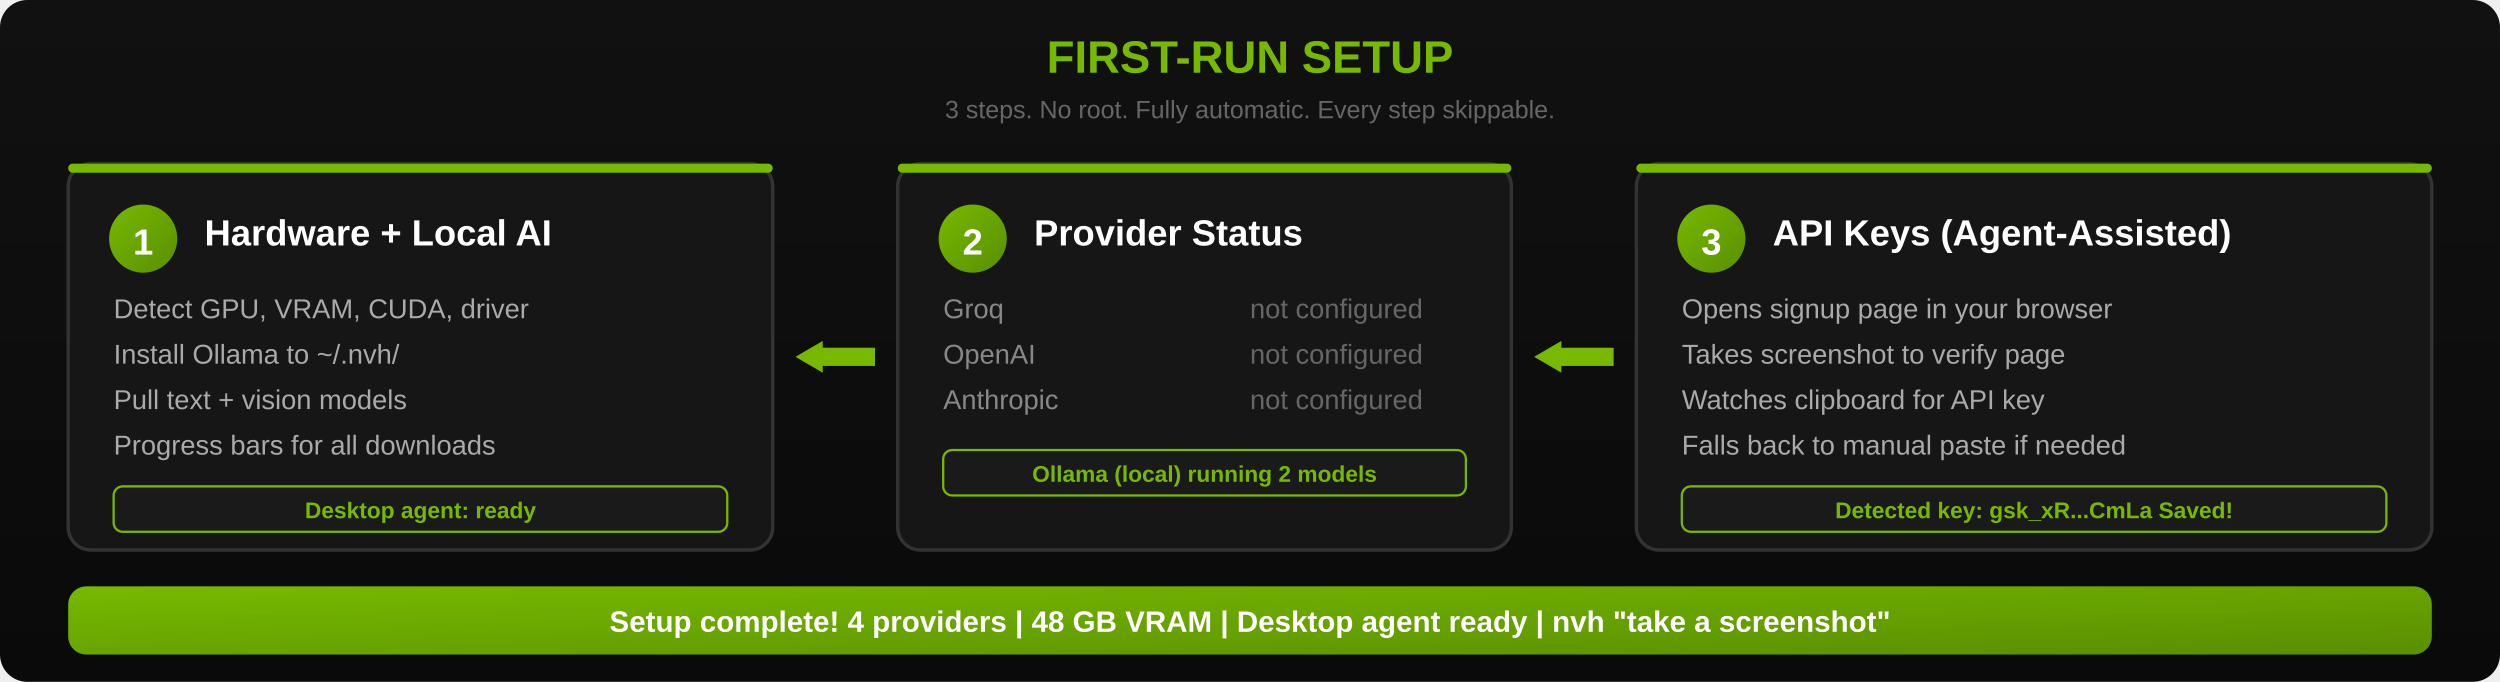
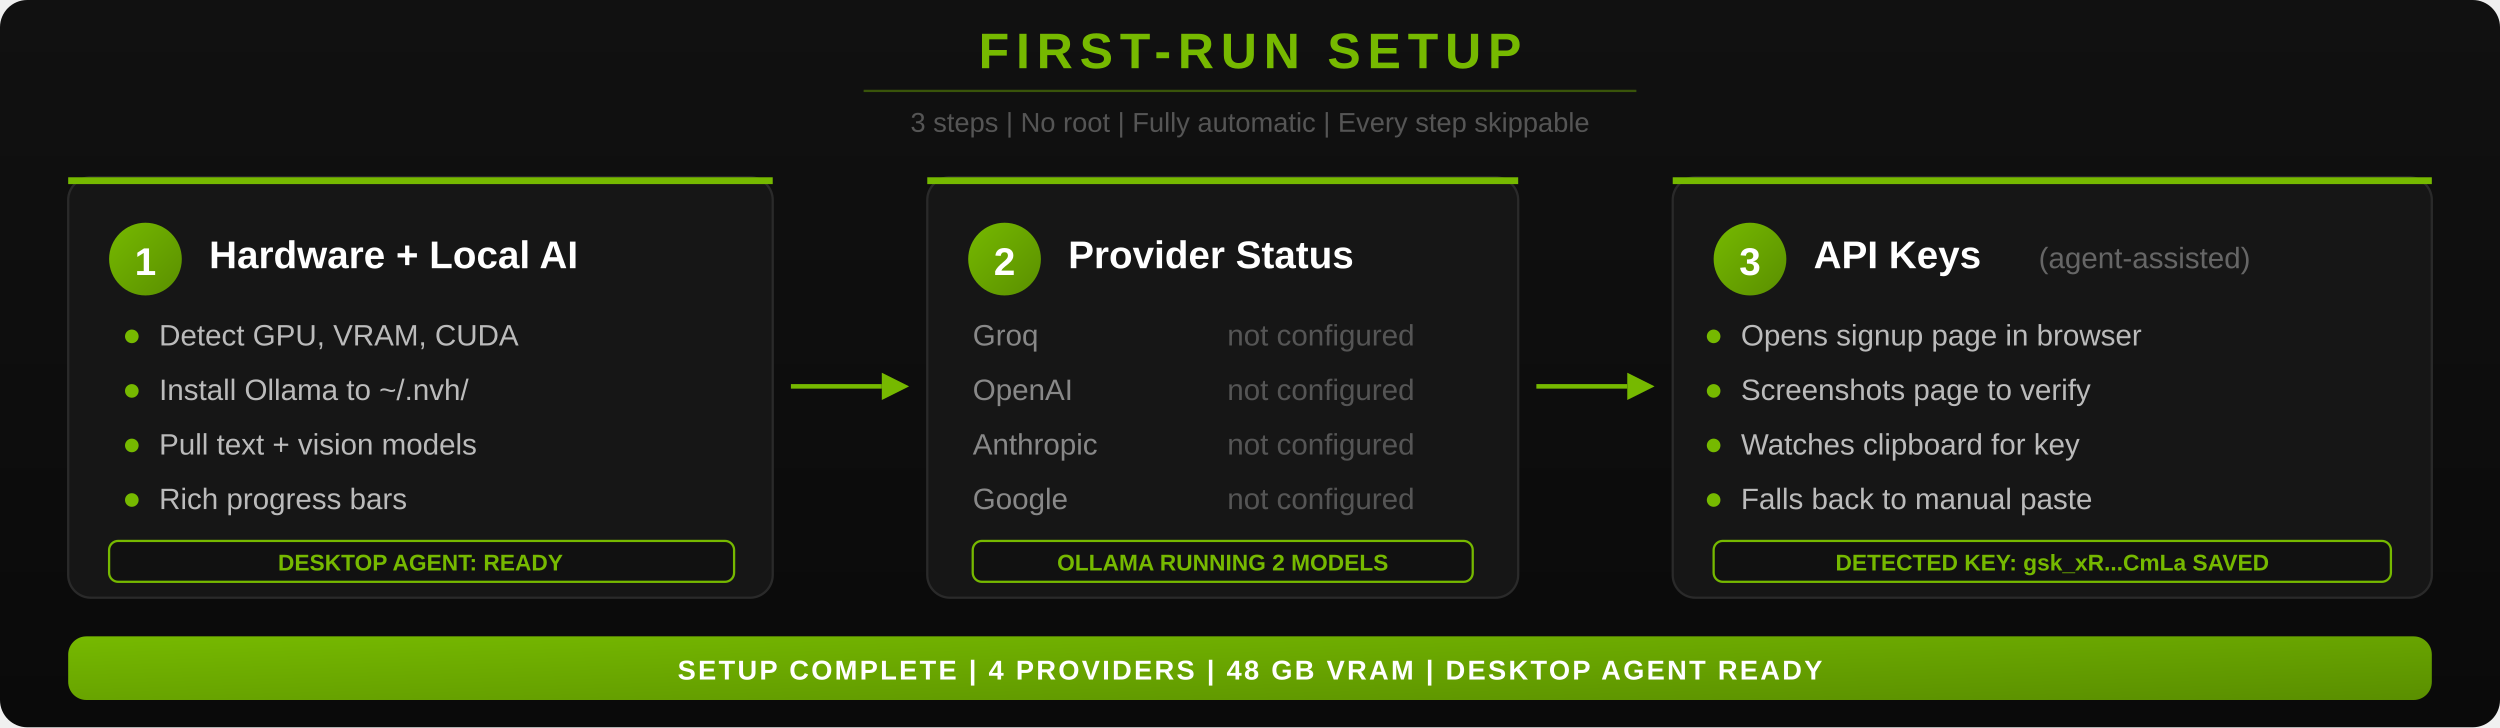
- <svg xmlns="http://www.w3.org/2000/svg" viewBox="0 0 1100 300" font-family="'Segoe UI','Helvetica Neue',Arial,sans-serif">
+ <svg xmlns="http://www.w3.org/2000/svg" viewBox="0 0 1100 320" font-family="'Segoe UI','Helvetica Neue',Arial,sans-serif">
  <defs>
-     <linearGradient id="bg" x1="0%" y1="0%" x2="0%" y2="100%">
-       <stop offset="0%" style="stop-color:#111111" />
+     <linearGradient id="sf-bg" x1="0%" y1="0%" x2="0%" y2="100%">
+       <stop offset="0%" style="stop-color:#111" />
      <stop offset="100%" style="stop-color:#0a0a0a" />
    </linearGradient>
-     <linearGradient id="nv" x1="0%" y1="0%" x2="100%" y2="100%">
+     <linearGradient id="sf-nv" x1="0%" y1="0%" x2="100%" y2="100%">
      <stop offset="0%" style="stop-color:#76B900" />
      <stop offset="100%" style="stop-color:#5a8f00" />
    </linearGradient>
  </defs>
-   <rect width="1100" height="300" rx="12" fill="url(#bg)" />
-   <text x="550" y="32" text-anchor="middle" fill="#76B900" font-size="20" font-weight="bold">FIRST-RUN SETUP</text>
-   <text x="550" y="52" text-anchor="middle" fill="#666" font-size="11">3 steps. No root. Fully automatic. Every step skippable.</text>
-   <rect x="30" y="72" width="310" height="170" rx="10" fill="#161616" stroke="#333" stroke-width="1.5" />
-   <rect x="30" y="72" width="310" height="4" rx="2" fill="#76B900" />
-   <rect x="48" y="90" width="30" height="30" rx="15" fill="url(#nv)" />
-   <text x="63" y="112" text-anchor="middle" fill="white" font-size="16" font-weight="bold">1</text>
-   <text x="90" y="108" fill="white" font-size="16" font-weight="bold">Hardware + Local AI</text>
-   <text x="50" y="140" fill="#aaa" font-size="12">Detect GPU, VRAM, CUDA, driver</text>
-   <text x="50" y="160" fill="#aaa" font-size="12">Install Ollama to ~/.nvh/</text>
-   <text x="50" y="180" fill="#aaa" font-size="12">Pull text + vision models</text>
-   <text x="50" y="200" fill="#aaa" font-size="12">Progress bars for all downloads</text>
-   <rect x="50" y="214" width="270" height="20" rx="4" fill="#1a1a1a" stroke="#76B900" stroke-width="1" />
-   <text x="185" y="228" text-anchor="middle" fill="#76B900" font-size="10" font-weight="bold">Desktop agent: ready</text>
-   <polygon points="350,157 362,150 362,153 385,153 385,161 362,161 362,164" fill="#76B900" />
-   <rect x="395" y="72" width="270" height="170" rx="10" fill="#161616" stroke="#333" stroke-width="1.5" />
-   <rect x="395" y="72" width="270" height="4" rx="2" fill="#76B900" />
-   <rect x="413" y="90" width="30" height="30" rx="15" fill="url(#nv)" />
-   <text x="428" y="112" text-anchor="middle" fill="white" font-size="16" font-weight="bold">2</text>
-   <text x="455" y="108" fill="white" font-size="16" font-weight="bold">Provider Status</text>
-   <text x="415" y="140" fill="#888" font-size="12">Groq</text>
-   <text x="550" y="140" fill="#666" font-size="12">not configured</text>
-   <text x="415" y="160" fill="#888" font-size="12">OpenAI</text>
-   <text x="550" y="160" fill="#666" font-size="12">not configured</text>
-   <text x="415" y="180" fill="#888" font-size="12">Anthropic</text>
-   <text x="550" y="180" fill="#666" font-size="12">not configured</text>
-   <rect x="415" y="198" width="230" height="20" rx="4" fill="#1a1a1a" stroke="#76B900" stroke-width="1" />
-   <text x="530" y="212" text-anchor="middle" fill="#76B900" font-size="10" font-weight="bold">Ollama (local)  running  2 models</text>
-   <polygon points="675,157 687,150 687,153 710,153 710,161 687,161 687,164" fill="#76B900" />
-   <rect x="720" y="72" width="350" height="170" rx="10" fill="#161616" stroke="#333" stroke-width="1.5" />
-   <rect x="720" y="72" width="350" height="4" rx="2" fill="#76B900" />
-   <rect x="738" y="90" width="30" height="30" rx="15" fill="url(#nv)" />
-   <text x="753" y="112" text-anchor="middle" fill="white" font-size="16" font-weight="bold">3</text>
-   <text x="780" y="108" fill="white" font-size="16" font-weight="bold">API Keys (Agent-Assisted)</text>
-   <text x="740" y="140" fill="#aaa" font-size="12">Opens signup page in your browser</text>
-   <text x="740" y="160" fill="#aaa" font-size="12">Takes screenshot to verify page</text>
-   <text x="740" y="180" fill="#aaa" font-size="12">Watches clipboard for API key</text>
-   <text x="740" y="200" fill="#aaa" font-size="12">Falls back to manual paste if needed</text>
-   <rect x="740" y="214" width="310" height="20" rx="4" fill="#1a1a1a" stroke="#76B900" stroke-width="1" />
-   <text x="895" y="228" text-anchor="middle" fill="#76B900" font-size="10" font-weight="bold">Detected key: gsk_xR...CmLa  Saved!</text>
-   <rect x="30" y="258" width="1040" height="30" rx="8" fill="url(#nv)" />
-   <text x="550" y="278" text-anchor="middle" fill="white" font-size="13" font-weight="bold">Setup complete!  4 providers  |  48 GB VRAM  |  Desktop agent ready  |  nvh "take a screenshot"</text>
+   <rect width="1100" height="320" rx="12" fill="url(#sf-bg)" />
+   <text x="550" y="30" text-anchor="middle" fill="#76B900" font-size="22" font-weight="bold" letter-spacing="3">FIRST-RUN SETUP</text>
+   <line x1="380" y1="40" x2="720" y2="40" stroke="#76B900" stroke-width="1" opacity="0.4" />
+   <text x="550" y="58" text-anchor="middle" fill="#555" font-size="12">3 steps  |  No root  |  Fully automatic  |  Every step skippable</text>
+   <rect x="30" y="78" width="310" height="185" rx="10" fill="#161616" stroke="#2a2a2a" stroke-width="1" />
+   <rect x="30" y="78" width="310" height="3" fill="#76B900" />
+   <rect x="48" y="98" width="32" height="32" rx="16" fill="url(#sf-nv)" />
+   <text x="64" y="121" text-anchor="middle" fill="white" font-size="17" font-weight="bold">1</text>
+   <text x="92" y="118" fill="white" font-size="17" font-weight="bold">Hardware + Local AI</text>
+   <circle cx="58" cy="148" r="3" fill="#76B900" />
+   <text x="70" y="152" fill="#bbb" font-size="13">Detect GPU, VRAM, CUDA</text>
+   <circle cx="58" cy="172" r="3" fill="#76B900" />
+   <text x="70" y="176" fill="#bbb" font-size="13">Install Ollama to ~/.nvh/</text>
+   <circle cx="58" cy="196" r="3" fill="#76B900" />
+   <text x="70" y="200" fill="#bbb" font-size="13">Pull text + vision models</text>
+   <circle cx="58" cy="220" r="3" fill="#76B900" />
+   <text x="70" y="224" fill="#bbb" font-size="13">Rich progress bars</text>
+   <rect x="48" y="238" width="275" height="18" rx="4" fill="#111" stroke="#76B900" stroke-width="1" />
+   <text x="185" y="251" text-anchor="middle" fill="#76B900" font-size="10" font-weight="bold">DESKTOP AGENT: READY</text>
+   <line x1="348" y1="170" x2="388" y2="170" stroke="#76B900" stroke-width="2" />
+   <polygon points="388,164 400,170 388,176" fill="#76B900" />
+   <rect x="408" y="78" width="260" height="185" rx="10" fill="#161616" stroke="#2a2a2a" stroke-width="1" />
+   <rect x="408" y="78" width="260" height="3" fill="#76B900" />
+   <rect x="426" y="98" width="32" height="32" rx="16" fill="url(#sf-nv)" />
+   <text x="442" y="121" text-anchor="middle" fill="white" font-size="17" font-weight="bold">2</text>
+   <text x="470" y="118" fill="white" font-size="17" font-weight="bold">Provider Status</text>
+   <text x="428" y="152" fill="#888" font-size="13">Groq</text>
+   <text x="540" y="152" fill="#555" font-size="13">not configured</text>
+   <text x="428" y="176" fill="#888" font-size="13">OpenAI</text>
+   <text x="540" y="176" fill="#555" font-size="13">not configured</text>
+   <text x="428" y="200" fill="#888" font-size="13">Anthropic</text>
+   <text x="540" y="200" fill="#555" font-size="13">not configured</text>
+   <text x="428" y="224" fill="#888" font-size="13">Google</text>
+   <text x="540" y="224" fill="#555" font-size="13">not configured</text>
+   <rect x="428" y="238" width="220" height="18" rx="4" fill="#111" stroke="#76B900" stroke-width="1" />
+   <text x="538" y="251" text-anchor="middle" fill="#76B900" font-size="10" font-weight="bold">OLLAMA  RUNNING  2 MODELS</text>
+   <line x1="676" y1="170" x2="716" y2="170" stroke="#76B900" stroke-width="2" />
+   <polygon points="716,164 728,170 716,176" fill="#76B900" />
+   <rect x="736" y="78" width="334" height="185" rx="10" fill="#161616" stroke="#2a2a2a" stroke-width="1" />
+   <rect x="736" y="78" width="334" height="3" fill="#76B900" />
+   <rect x="754" y="98" width="32" height="32" rx="16" fill="url(#sf-nv)" />
+   <text x="770" y="121" text-anchor="middle" fill="white" font-size="17" font-weight="bold">3</text>
+   <text x="798" y="118" fill="white" font-size="17" font-weight="bold">API Keys</text>
+   <text x="897" y="118" fill="#666" font-size="13">(agent-assisted)</text>
+   <circle cx="754" cy="148" r="3" fill="#76B900" />
+   <text x="766" y="152" fill="#bbb" font-size="13">Opens signup page in browser</text>
+   <circle cx="754" cy="172" r="3" fill="#76B900" />
+   <text x="766" y="176" fill="#bbb" font-size="13">Screenshots page to verify</text>
+   <circle cx="754" cy="196" r="3" fill="#76B900" />
+   <text x="766" y="200" fill="#bbb" font-size="13">Watches clipboard for key</text>
+   <circle cx="754" cy="220" r="3" fill="#76B900" />
+   <text x="766" y="224" fill="#bbb" font-size="13">Falls back to manual paste</text>
+   <rect x="754" y="238" width="298" height="18" rx="4" fill="#111" stroke="#76B900" stroke-width="1" />
+   <text x="903" y="251" text-anchor="middle" fill="#76B900" font-size="10" font-weight="bold">DETECTED KEY: gsk_xR...CmLa  SAVED</text>
+   <rect x="30" y="280" width="1040" height="28" rx="8" fill="url(#sf-nv)" />
+   <text x="550" y="299" text-anchor="middle" fill="white" font-size="12" font-weight="bold" letter-spacing="1">SETUP COMPLETE   |   4 PROVIDERS   |   48 GB VRAM   |   DESKTOP AGENT READY</text>
</svg>
